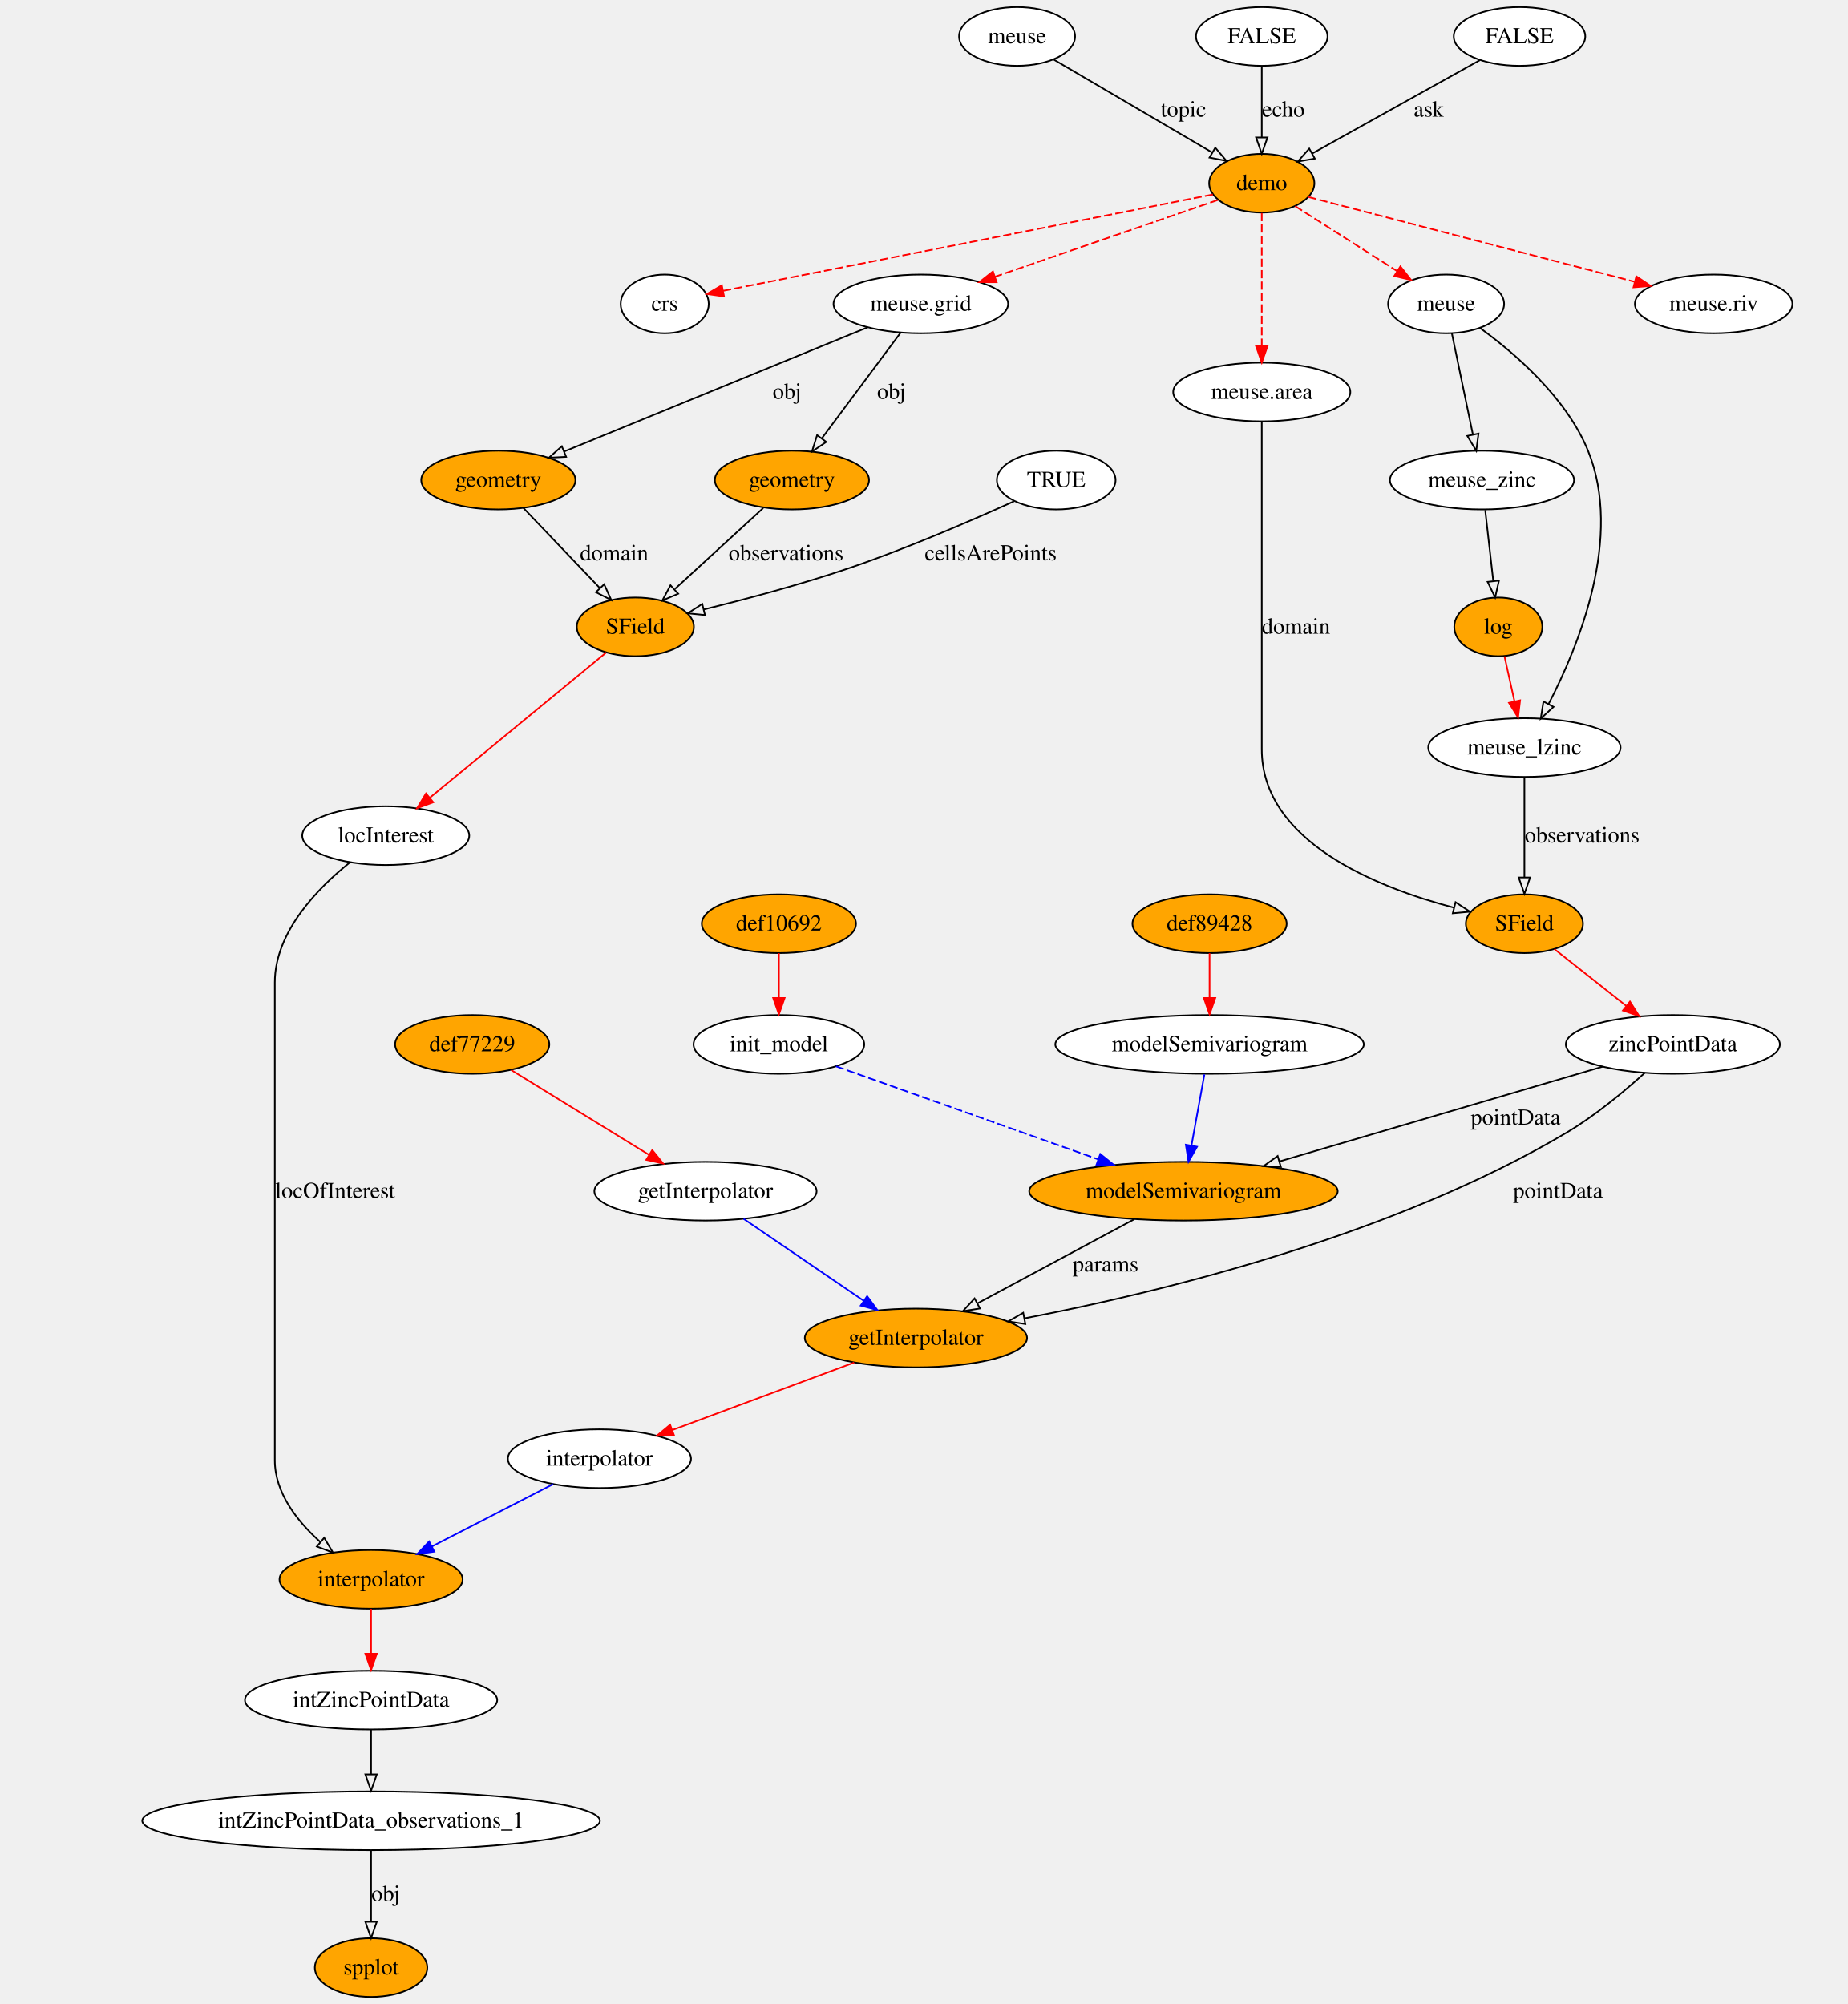
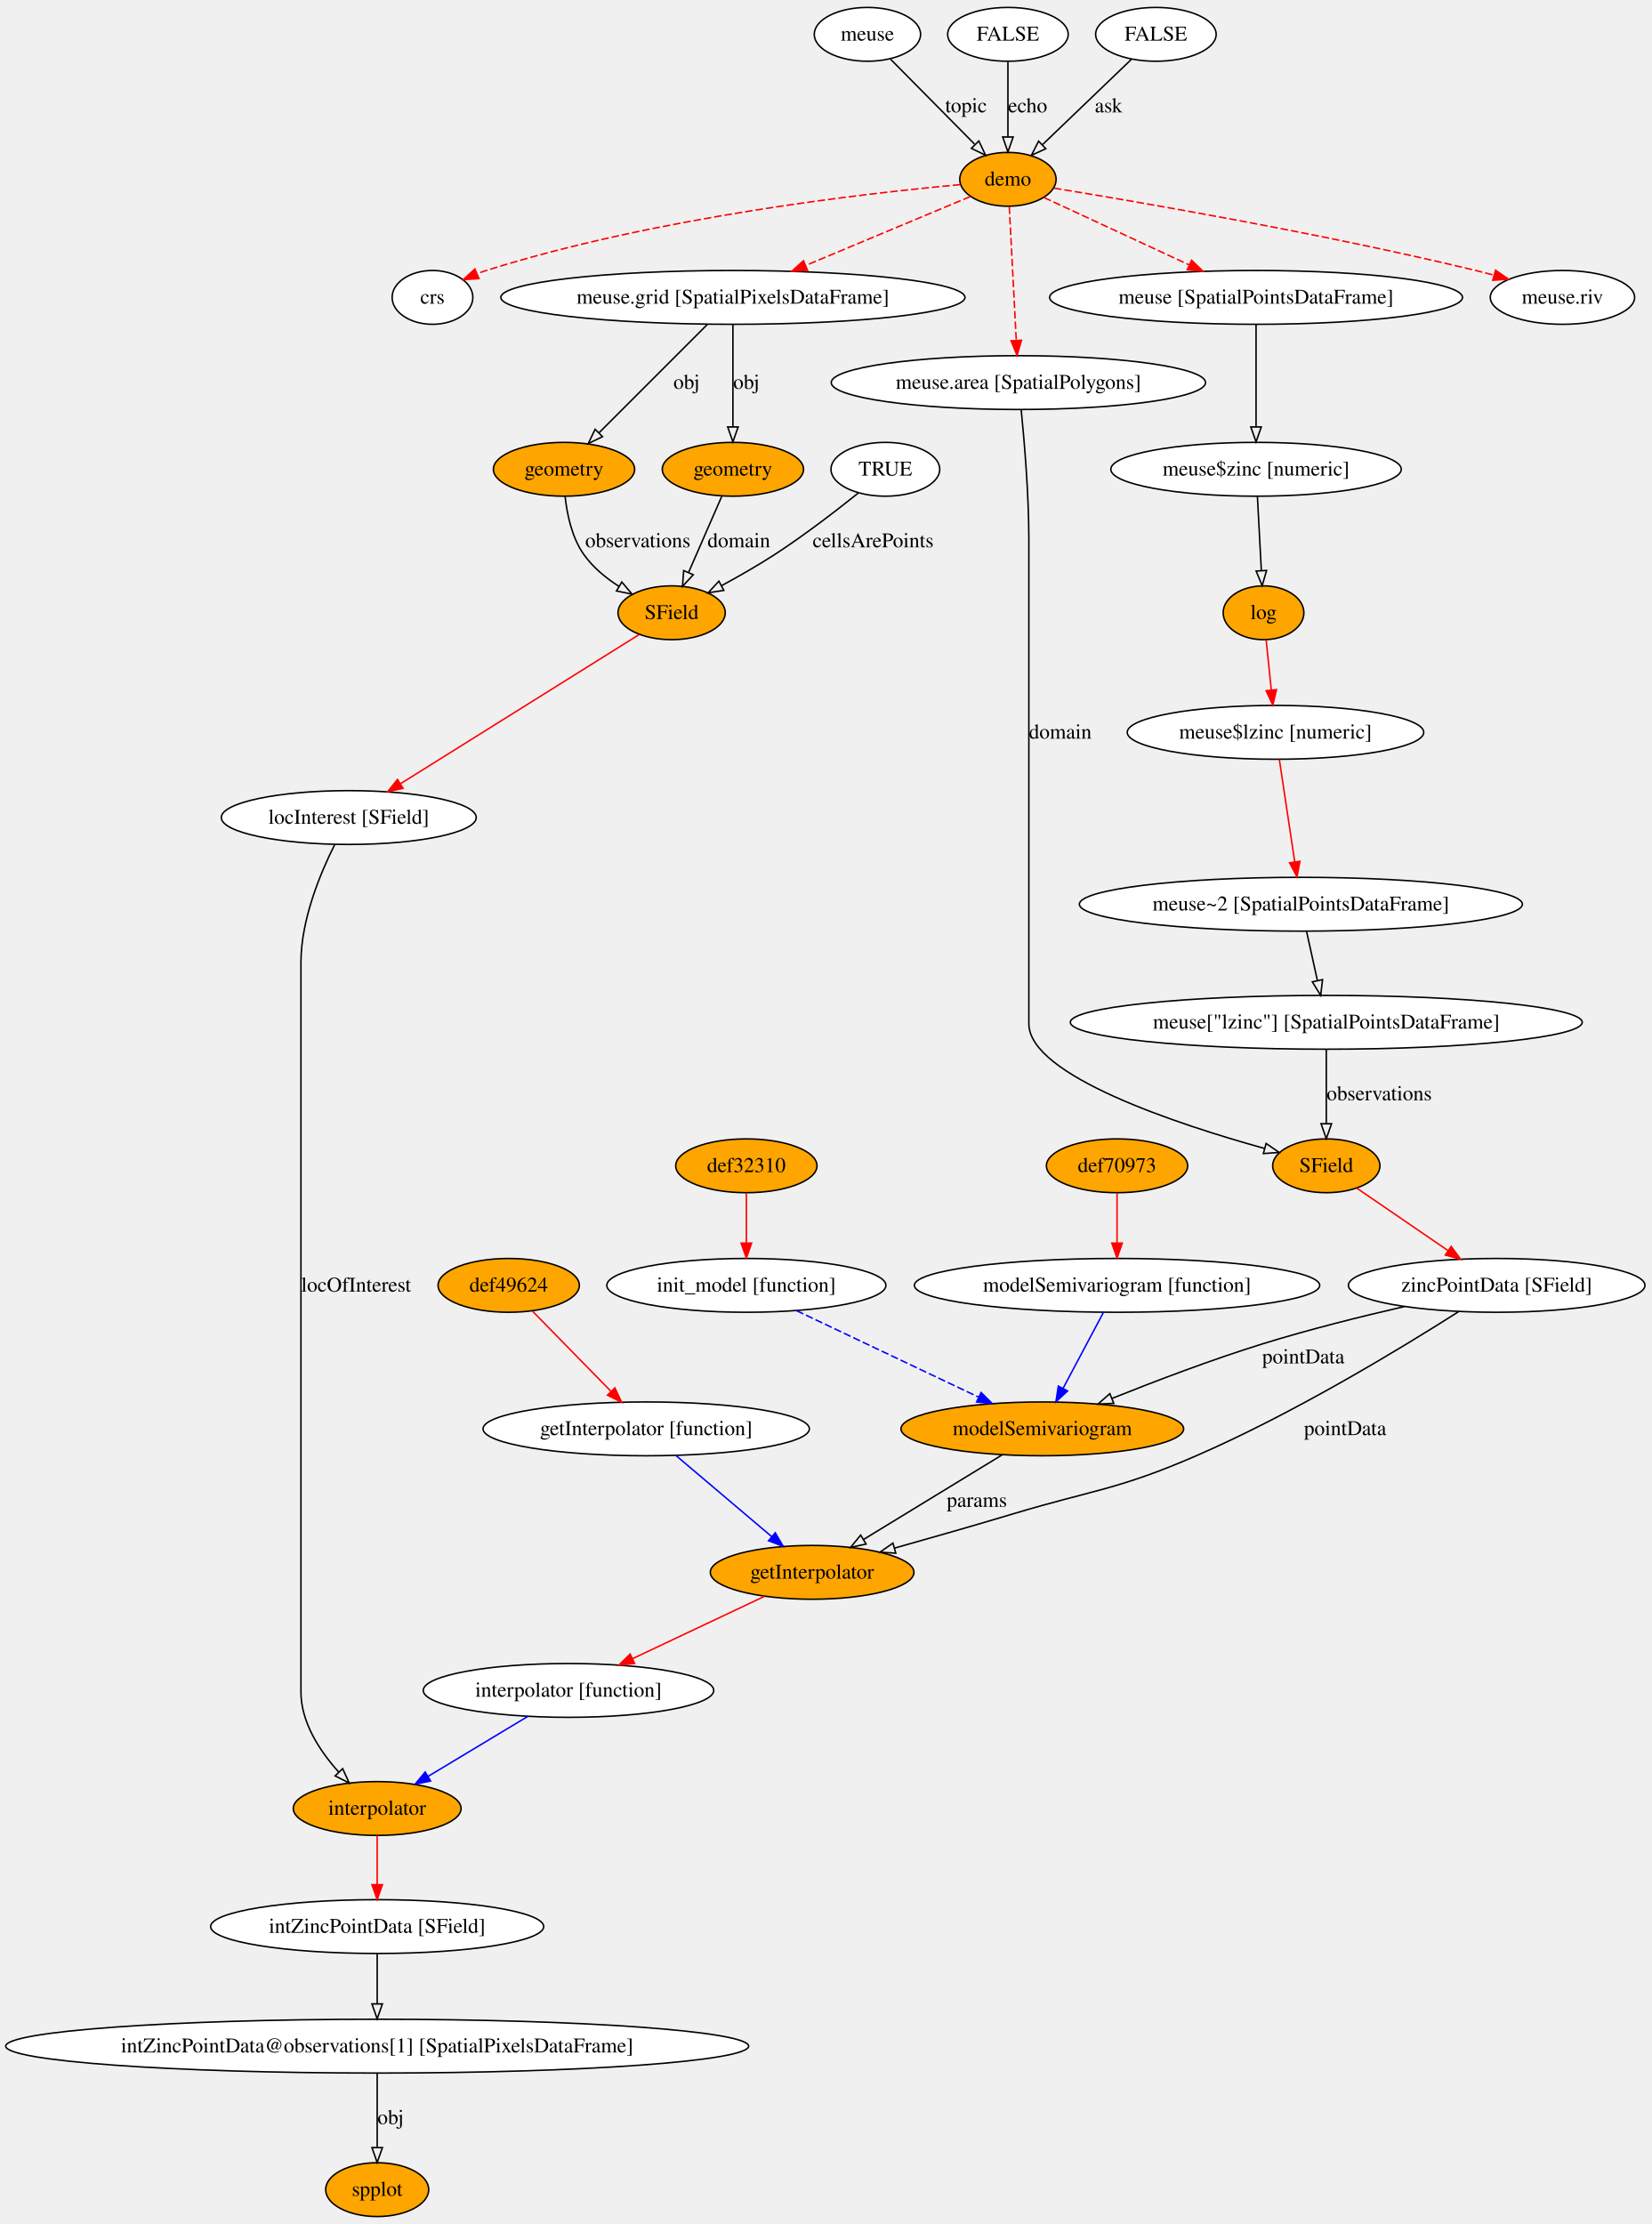
- <svg xmlns="http://www.w3.org/2000/svg" width="366pt" height="397pt" viewBox="0.00 0.00 366.00 396.78">
-   <g id="graph1" class="graph" transform="scale(0.323112 0.323112) rotate(0) translate(4 1224)">
+ <svg xmlns="http://www.w3.org/2000/svg" width="294pt" height="396pt" viewBox="0.00 0.00 294.00 396.25">
+   <g id="graph1" class="graph" transform="scale(0.266304 0.266304) rotate(0) translate(4 1483.97)">
    <g id="node1" class="node">
-       <ellipse fill="white" stroke="black" cx="473.471" cy="-584" rx="52.327" ry="18" />
-       <text text-anchor="middle" x="473.471" y="-579.8" font-family="Times,serif" font-size="14.00">init_model</text>
+       <ellipse fill="white" stroke="black" cx="495" cy="-624" rx="93.366" ry="18" />
+       <text text-anchor="middle" x="495" y="-619.8" font-family="Times,serif" font-size="14.00">init_model [function]</text>
+     </g>
+     <g id="node25" class="node">
+       <ellipse fill="orange" stroke="black" cx="693" cy="-528" rx="94.566" ry="18" />
+       <text text-anchor="middle" x="693" y="-523.8" font-family="Times,serif" font-size="14.00">modelSemivariogram</text>
+     </g>
+     <g id="edge1" class="edge">
+       <path fill="none" stroke="blue" stroke-dasharray="5,2" d="M528.588,-607.054C562.112,-591.139 613.75,-566.624 650.195,-549.321" />
+       <polygon fill="blue" stroke="blue" points="652.046,-552.317 659.578,-544.867 649.043,-545.994 652.046,-552.317" />
+     </g>
+     <g id="node2" class="node">
+       <ellipse fill="orange" stroke="black" cx="495" cy="-704" rx="47.263" ry="18" />
+       <text text-anchor="middle" x="495" y="-699.8" font-family="Times,serif" font-size="14.00">def32310</text>
+     </g>
+     <g id="edge2" class="edge">
+       <path fill="none" stroke="red" d="M495,-685.689C495,-675.894 495,-663.422 495,-652.335" />
+       <polygon fill="red" stroke="red" points="498.5,-652.262 495,-642.262 491.5,-652.262 498.5,-652.262" />
+     </g>
+     <g id="node3" class="node">
+       <ellipse fill="white" stroke="black" cx="743" cy="-624" rx="135.606" ry="18" />
+       <text text-anchor="middle" x="743" y="-619.8" font-family="Times,serif" font-size="14.00">modelSemivariogram [function]</text>
+     </g>
+     <g id="edge3" class="edge">
+       <path fill="none" stroke="blue" d="M733.829,-605.759C726.288,-591.581 715.482,-571.265 706.881,-555.095" />
+       <polygon fill="blue" stroke="blue" points="709.899,-553.317 702.113,-546.132 703.719,-556.604 709.899,-553.317" />
+     </g>
+     <g id="node4" class="node">
+       <ellipse fill="orange" stroke="black" cx="743" cy="-704" rx="47.263" ry="18" />
+       <text text-anchor="middle" x="743" y="-699.8" font-family="Times,serif" font-size="14.00">def70973</text>
+     </g>
+     <g id="edge4" class="edge">
+       <path fill="none" stroke="red" d="M743,-685.689C743,-675.894 743,-663.422 743,-652.335" />
+       <polygon fill="red" stroke="red" points="746.5,-652.262 743,-642.262 739.5,-652.262 746.5,-652.262" />
+     </g>
+     <g id="node5" class="node">
+       <ellipse fill="white" stroke="black" cx="428" cy="-528" rx="109.167" ry="18" />
+       <text text-anchor="middle" x="428" y="-523.8" font-family="Times,serif" font-size="14.00">getInterpolator [function]</text>
+     </g>
+     <g id="node24" class="node">
+       <ellipse fill="orange" stroke="black" cx="539" cy="-432" rx="68.127" ry="18" />
+       <text text-anchor="middle" x="539" y="-427.8" font-family="Times,serif" font-size="14.00">getInterpolator</text>
+     </g>
+     <g id="edge5" class="edge">
+       <path fill="none" stroke="blue" d="M447.845,-510.195C465.712,-495.064 492.129,-472.693 511.931,-455.924" />
+       <polygon fill="blue" stroke="blue" points="514.33,-458.479 519.699,-449.345 509.806,-453.137 514.33,-458.479" />
+     </g>
+     <g id="node6" class="node">
+       <ellipse fill="orange" stroke="black" cx="336" cy="-624" rx="47.263" ry="18" />
+       <text text-anchor="middle" x="336" y="-619.8" font-family="Times,serif" font-size="14.00">def49624</text>
+     </g>
+     <g id="edge6" class="edge">
+       <path fill="none" stroke="red" d="M352.025,-606.626C366.49,-591.847 387.959,-569.912 404.388,-553.125" />
+       <polygon fill="red" stroke="red" points="407.046,-555.414 411.539,-545.819 402.043,-550.517 407.046,-555.414" />
+     </g>
+     <g id="node7" class="node">
+       <ellipse fill="orange" stroke="black" cx="670" cy="-1364" rx="32.239" ry="18" />
+       <text text-anchor="middle" x="670" y="-1359.8" font-family="Times,serif" font-size="14.00">demo</text>
+     </g>
+     <g id="node11" class="node">
+       <ellipse fill="white" stroke="black" cx="285" cy="-1285" rx="27" ry="18" />
+       <text text-anchor="middle" x="285" y="-1280.8" font-family="Times,serif" font-size="14.00">crs</text>
+     </g>
+     <g id="edge7" class="edge">
+       <path fill="none" stroke="red" stroke-dasharray="5,2" d="M638.037,-1360.42C575.785,-1354.76 434.446,-1338.8 321,-1303 319.072,-1302.39 317.115,-1301.7 315.16,-1300.95" />
+       <polygon fill="red" stroke="red" points="316.126,-1297.56 305.554,-1296.87 313.39,-1304 316.126,-1297.56" />
+     </g>
+     <g id="node12" class="node">
+       <ellipse fill="white" stroke="black" cx="836" cy="-1285" rx="138.125" ry="18" />
+       <text text-anchor="middle" x="836" y="-1280.8" font-family="Times,serif" font-size="14.00">meuse [SpatialPointsDataFrame]</text>
+     </g>
+     <g id="edge8" class="edge">
+       <path fill="none" stroke="red" stroke-dasharray="5,2" d="M694.138,-1351.8C719.482,-1340.05 759.911,-1321.29 791.137,-1306.81" />
+       <polygon fill="red" stroke="red" points="792.907,-1309.85 800.506,-1302.46 789.961,-1303.5 792.907,-1309.85" />
+     </g>
+     <g id="node13" class="node">
+       <ellipse fill="white" stroke="black" cx="677" cy="-1228" rx="125.216" ry="18" />
+       <text text-anchor="middle" x="677" y="-1223.8" font-family="Times,serif" font-size="14.00">meuse.area [SpatialPolygons]</text>
+     </g>
+     <g id="edge9" class="edge">
+       <path fill="none" stroke="red" stroke-dasharray="5,2" d="M670.901,-1345.76C672.082,-1323.14 674.168,-1283.2 675.568,-1256.42" />
+       <polygon fill="red" stroke="red" points="679.076,-1256.35 676.103,-1246.18 672.086,-1255.98 679.076,-1256.35" />
+     </g>
+     <g id="node14" class="node">
+       <ellipse fill="white" stroke="black" cx="486" cy="-1285" rx="155.267" ry="18" />
+       <text text-anchor="middle" x="486" y="-1280.8" font-family="Times,serif" font-size="14.00">meuse.grid [SpatialPixelsDataFrame]</text>
+     </g>
+     <g id="edge10" class="edge">
+       <path fill="none" stroke="red" stroke-dasharray="5,2" d="M644.801,-1352.45C616.642,-1340.67 570.368,-1321.31 535.016,-1306.51" />
+       <polygon fill="red" stroke="red" points="535.935,-1303.1 525.359,-1302.47 533.233,-1309.56 535.935,-1303.1" />
+     </g>
+     <g id="node15" class="node">
+       <ellipse fill="white" stroke="black" cx="1041" cy="-1285" rx="48.273" ry="18" />
+       <text text-anchor="middle" x="1041" y="-1280.8" font-family="Times,serif" font-size="14.00">meuse.riv</text>
+     </g>
+     <g id="edge11" class="edge">
+       <path fill="none" stroke="red" stroke-dasharray="5,2" d="M700.865,-1358.09C757.252,-1348.9 880.55,-1327.77 983,-1303 986.904,-1302.06 990.938,-1301.01 994.975,-1299.92" />
+       <polygon fill="red" stroke="red" points="996.25,-1303.2 1004.94,-1297.15 994.372,-1296.46 996.25,-1303.2" />
+     </g>
+     <g id="node8" class="node">
+       <ellipse fill="white" stroke="black" cx="576" cy="-1461" rx="35.558" ry="18" />
+       <text text-anchor="middle" x="576" y="-1456.8" font-family="Times,serif" font-size="14.00">meuse</text>
+     </g>
+     <g id="edge12" class="edge">
+       <path fill="none" stroke="black" d="M591.522,-1444.31C606.807,-1428.87 630.311,-1405.11 647.614,-1387.62" />
+       <polygon fill="none" stroke="black" points="650.531,-1389.65 655.076,-1380.08 645.555,-1384.73 650.531,-1389.65" />
+       <text text-anchor="middle" x="641.998" y="-1408.8" font-family="Times,serif" font-size="14.00">topic</text>
+     </g>
+     <g id="node9" class="node">
+       <ellipse fill="white" stroke="black" cx="670" cy="-1461" rx="40.315" ry="18" />
+       <text text-anchor="middle" x="670" y="-1456.8" font-family="Times,serif" font-size="14.00">FALSE</text>
+     </g>
+     <g id="edge13" class="edge">
+       <path fill="none" stroke="black" d="M670,-1442.58C670,-1428.65 670,-1408.86 670,-1392.76" />
+       <polygon fill="none" stroke="black" points="673.5,-1392.31 670,-1382.31 666.5,-1392.31 673.5,-1392.31" />
+       <text text-anchor="middle" x="683.215" y="-1408.8" font-family="Times,serif" font-size="14.00">echo</text>
+     </g>
+     <g id="node10" class="node">
+       <ellipse fill="white" stroke="black" cx="769" cy="-1461" rx="40.315" ry="18" />
+       <text text-anchor="middle" x="769" y="-1456.8" font-family="Times,serif" font-size="14.00">FALSE</text>
+     </g>
+     <g id="edge14" class="edge">
+       <path fill="none" stroke="black" d="M752.652,-1444.31C736.41,-1428.73 711.354,-1404.68 693.086,-1387.15" />
+       <polygon fill="none" stroke="black" points="695.356,-1384.48 685.718,-1380.08 690.51,-1389.53 695.356,-1384.48" />
+       <text text-anchor="middle" x="737.33" y="-1408.8" font-family="Times,serif" font-size="14.00">ask</text>
+     </g>
+     <g id="node19" class="node">
+       <ellipse fill="white" stroke="black" cx="836" cy="-1170" rx="97.157" ry="18" />
+       <text text-anchor="middle" x="836" y="-1165.8" font-family="Times,serif" font-size="14.00">meuse$zinc [numeric]</text>
+     </g>
+     <g id="edge15" class="edge">
+       <path fill="none" stroke="black" d="M836,-1266.84C836,-1248.67 836,-1219.72 836,-1198.39" />
+       <polygon fill="none" stroke="black" points="839.5,-1198.32 836,-1188.32 832.5,-1198.32 839.5,-1198.32" />
+     </g>
+     <g id="node21" class="node">
+       <ellipse fill="orange" stroke="black" cx="883" cy="-704" rx="35.886" ry="18" />
+       <text text-anchor="middle" x="883" y="-699.8" font-family="Times,serif" font-size="14.00">SField</text>
+     </g>
+     <g id="edge16" class="edge">
+       <path fill="none" stroke="black" d="M678.876,-1209.73C680.949,-1189.11 684,-1153.58 684,-1123 684,-1123 684,-1123 684,-799 684,-764.416 783.509,-731.739 841.793,-715.566" />
+       <polygon fill="none" stroke="black" points="842.741,-718.935 851.468,-712.927 840.899,-712.182 842.741,-718.935" />
+       <text text-anchor="middle" x="704.998" y="-989.8" font-family="Times,serif" font-size="14.00">domain</text>
+     </g>
+     <g id="node28" class="node">
+       <ellipse fill="orange" stroke="black" cx="373" cy="-1170" rx="47.259" ry="18" />
+       <text text-anchor="middle" x="373" y="-1165.8" font-family="Times,serif" font-size="14.00">geometry</text>
+     </g>
+     <g id="edge17" class="edge">
+       <path fill="none" stroke="black" d="M468.838,-1266.84C449.507,-1247.51 417.982,-1215.98 396.403,-1194.4" />
+       <polygon fill="none" stroke="black" points="398.768,-1191.82 389.222,-1187.22 393.818,-1196.77 398.768,-1191.82" />
+       <text text-anchor="middle" x="454.945" y="-1223.8" font-family="Times,serif" font-size="14.00">obj</text>
+     </g>
+     <g id="node29" class="node">
+       <ellipse fill="orange" stroke="black" cx="486" cy="-1170" rx="47.259" ry="18" />
+       <text text-anchor="middle" x="486" y="-1165.8" font-family="Times,serif" font-size="14.00">geometry</text>
+     </g>
+     <g id="edge18" class="edge">
+       <path fill="none" stroke="black" d="M486,-1266.84C486,-1248.67 486,-1219.72 486,-1198.39" />
+       <polygon fill="none" stroke="black" points="489.5,-1198.32 486,-1188.32 482.5,-1198.32 489.5,-1198.32" />
+       <text text-anchor="middle" x="494.945" y="-1223.8" font-family="Times,serif" font-size="14.00">obj</text>
+     </g>
+     <g id="node16" class="node">
+       <ellipse fill="white" stroke="black" cx="866" cy="-879" rx="148.203" ry="18" />
+       <text text-anchor="middle" x="866" y="-874.8" font-family="Times,serif" font-size="14.00">meuse~2 [SpatialPointsDataFrame]</text>
+     </g>
+     <g id="node22" class="node">
+       <ellipse fill="white" stroke="black" cx="883" cy="-800" rx="171.24" ry="18" />
+       <text text-anchor="middle" x="883" y="-795.8" font-family="Times,serif" font-size="14.00">meuse["lzinc"] [SpatialPointsDataFrame]</text>
+     </g>
+     <g id="edge19" class="edge">
+       <path fill="none" stroke="black" d="M869.773,-860.911C871.908,-851.241 874.626,-838.929 877.042,-827.985" />
+       <polygon fill="none" stroke="black" points="880.499,-828.56 879.238,-818.041 873.664,-827.051 880.499,-828.56" />
+     </g>
+     <g id="node17" class="node">
+       <ellipse fill="white" stroke="black" cx="849" cy="-994" rx="99.184" ry="18" />
+       <text text-anchor="middle" x="849" y="-989.8" font-family="Times,serif" font-size="14.00">meuse$lzinc [numeric]</text>
+     </g>
+     <g id="edge20" class="edge">
+       <path fill="none" stroke="red" d="M851.582,-975.838C854.315,-957.669 858.67,-928.725 861.879,-907.394" />
+       <polygon fill="red" stroke="red" points="865.367,-907.733 863.394,-897.324 858.445,-906.692 865.367,-907.733" />
+     </g>
+     <g id="node18" class="node">
+       <ellipse fill="orange" stroke="black" cx="841" cy="-1074" rx="27" ry="18" />
+       <text text-anchor="middle" x="841" y="-1069.8" font-family="Times,serif" font-size="14.00">log</text>
+     </g>
+     <g id="edge21" class="edge">
+       <path fill="none" stroke="red" d="M842.775,-1055.69C843.78,-1045.89 845.059,-1033.42 846.196,-1022.33" />
+       <polygon fill="red" stroke="red" points="849.691,-1022.57 847.23,-1012.26 842.727,-1021.85 849.691,-1022.57" />
+     </g>
+     <g id="edge22" class="edge">
+       <path fill="none" stroke="black" d="M836.917,-1151.76C837.65,-1137.98 838.692,-1118.4 839.539,-1102.47" />
+       <polygon fill="none" stroke="black" points="843.053,-1102.3 840.089,-1092.13 836.062,-1101.93 843.053,-1102.3" />
+     </g>
+     <g id="node20" class="node">
+       <ellipse fill="white" stroke="black" cx="997" cy="-624" rx="99.21" ry="18" />
+       <text text-anchor="middle" x="997" y="-619.8" font-family="Times,serif" font-size="14.00">zincPointData [SField]</text>
+     </g>
+     <g id="edge24" class="edge">
+       <path fill="none" stroke="black" d="M971.538,-606.425C934.214,-582.659 861.914,-538.617 796,-510 743.395,-487.161 727.926,-487.492 673,-471 647.149,-463.238 618.366,-455.021 594.122,-448.22" />
+       <polygon fill="none" stroke="black" points="594.953,-444.818 584.379,-445.495 593.067,-451.56 594.953,-444.818" />
+       <text text-anchor="middle" x="895.604" y="-523.8" font-family="Times,serif" font-size="14.00">pointData</text>
+     </g>
+     <g id="edge23" class="edge">
+       <path fill="none" stroke="black" d="M935.317,-609.846C906.389,-603.206 871.585,-594.539 840.792,-585 806.413,-574.35 768.463,-559.911 739.627,-548.363" />
+       <polygon fill="none" stroke="black" points="740.799,-545.061 730.216,-544.567 738.181,-551.553 740.799,-545.061" />
+       <text text-anchor="middle" x="867.604" y="-571.8" font-family="Times,serif" font-size="14.00">pointData</text>
+     </g>
+     <g id="edge25" class="edge">
+       <path fill="none" stroke="red" d="M903.381,-689.055C920.341,-677.451 944.801,-660.715 964.466,-647.26" />
+       <polygon fill="red" stroke="red" points="966.564,-650.065 972.841,-641.53 962.611,-644.288 966.564,-650.065" />
+     </g>
+     <g id="edge26" class="edge">
+       <path fill="none" stroke="black" d="M883,-781.759C883,-767.978 883,-748.4 883,-732.465" />
+       <polygon fill="none" stroke="black" points="886.5,-732.132 883,-722.132 879.5,-732.132 886.5,-732.132" />
+       <text text-anchor="middle" x="918.38" y="-747.8" font-family="Times,serif" font-size="14.00">observations</text>
    </g>
    <g id="node23" class="node">
-       <ellipse fill="orange" stroke="black" cx="721.471" cy="-494" rx="94.566" ry="18" />
-       <text text-anchor="middle" x="721.471" y="-489.8" font-family="Times,serif" font-size="14.00">modelSemivariogram</text>
-     </g>
-     <g id="edge1" class="edge">
-       <path fill="none" stroke="blue" stroke-dasharray="5,2" d="M508.477,-570.578C550.323,-555.73 620.747,-530.741 669.083,-513.589" />
-       <polygon fill="blue" stroke="blue" points="670.489,-516.804 678.742,-510.162 668.148,-510.207 670.489,-516.804" />
-     </g>
-     <g id="node2" class="node">
-       <ellipse fill="orange" stroke="black" cx="473.471" cy="-658" rx="47.263" ry="18" />
-       <text text-anchor="middle" x="473.471" y="-653.8" font-family="Times,serif" font-size="14.00">def10692</text>
-     </g>
-     <g id="edge2" class="edge">
-       <path fill="none" stroke="red" d="M473.471,-639.937C473.471,-631.807 473.471,-621.876 473.471,-612.705" />
-       <polygon fill="red" stroke="red" points="476.971,-612.441 473.471,-602.441 469.971,-612.441 476.971,-612.441" />
-     </g>
-     <g id="node3" class="node">
-       <ellipse fill="white" stroke="black" cx="737.471" cy="-584" rx="94.566" ry="18" />
-       <text text-anchor="middle" x="737.471" y="-579.8" font-family="Times,serif" font-size="14.00">modelSemivariogram</text>
-     </g>
-     <g id="edge3" class="edge">
-       <path fill="none" stroke="blue" d="M734.31,-565.614C732.06,-553.24 728.993,-536.369 726.42,-522.22" />
-       <polygon fill="blue" stroke="blue" points="729.804,-521.263 724.571,-512.05 722.917,-522.515 729.804,-521.263" />
-     </g>
-     <g id="node4" class="node">
-       <ellipse fill="orange" stroke="black" cx="737.471" cy="-658" rx="47.263" ry="18" />
-       <text text-anchor="middle" x="737.471" y="-653.8" font-family="Times,serif" font-size="14.00">def89428</text>
-     </g>
-     <g id="edge4" class="edge">
-       <path fill="none" stroke="red" d="M737.471,-639.937C737.471,-631.807 737.471,-621.876 737.471,-612.705" />
-       <polygon fill="red" stroke="red" points="740.971,-612.441 737.471,-602.441 733.971,-612.441 740.971,-612.441" />
-     </g>
-     <g id="node5" class="node">
-       <ellipse fill="white" stroke="black" cx="428.471" cy="-494" rx="68.127" ry="18" />
-       <text text-anchor="middle" x="428.471" y="-489.8" font-family="Times,serif" font-size="14.00">getInterpolator</text>
-     </g>
-     <g id="node22" class="node">
-       <ellipse fill="orange" stroke="black" cx="557.471" cy="-404" rx="68.127" ry="18" />
-       <text text-anchor="middle" x="557.471" y="-399.8" font-family="Times,serif" font-size="14.00">getInterpolator</text>
-     </g>
-     <g id="edge5" class="edge">
-       <path fill="none" stroke="blue" d="M451.832,-477.064C472.434,-463.01 502.646,-442.4 525.489,-426.817" />
-       <polygon fill="blue" stroke="blue" points="527.56,-429.642 533.848,-421.115 523.615,-423.859 527.56,-429.642" />
-     </g>
-     <g id="node6" class="node">
-       <ellipse fill="orange" stroke="black" cx="285.471" cy="-584" rx="47.263" ry="18" />
-       <text text-anchor="middle" x="285.471" y="-579.8" font-family="Times,serif" font-size="14.00">def77229</text>
-     </g>
-     <g id="edge6" class="edge">
-       <path fill="none" stroke="red" d="M309.406,-568.271C332.45,-554.09 367.558,-532.485 393.687,-516.406" />
-       <polygon fill="red" stroke="red" points="395.838,-519.191 402.52,-510.97 392.17,-513.23 395.838,-519.191" />
-     </g>
-     <g id="node7" class="node">
-       <ellipse fill="orange" stroke="black" cx="769.471" cy="-1112" rx="32.239" ry="18" />
-       <text text-anchor="middle" x="769.471" y="-1107.8" font-family="Times,serif" font-size="14.00">demo</text>
-     </g>
-     <g id="node11" class="node">
-       <ellipse fill="white" stroke="black" cx="403.471" cy="-1038" rx="27" ry="18" />
-       <text text-anchor="middle" x="403.471" y="-1033.8" font-family="Times,serif" font-size="14.00">crs</text>
-     </g>
-     <g id="edge7" class="edge">
-       <path fill="none" stroke="red" stroke-dasharray="5,2" d="M739.52,-1105.11C672.641,-1091.95 511.382,-1060.23 439.315,-1046.05" />
-       <polygon fill="red" stroke="red" points="439.839,-1042.59 429.351,-1044.09 438.487,-1049.46 439.839,-1042.59" />
-     </g>
-     <g id="node12" class="node">
-       <ellipse fill="white" stroke="black" cx="882.471" cy="-1038" rx="35.558" ry="18" />
-       <text text-anchor="middle" x="882.471" y="-1033.8" font-family="Times,serif" font-size="14.00">meuse</text>
-     </g>
-     <g id="edge8" class="edge">
-       <path fill="none" stroke="red" stroke-dasharray="5,2" d="M789.935,-1097.96C807.363,-1086.86 832.643,-1070.75 852.378,-1058.17" />
-       <polygon fill="red" stroke="red" points="854.454,-1061 861.007,-1052.68 850.693,-1055.1 854.454,-1061" />
-     </g>
-     <g id="node13" class="node">
-       <ellipse fill="white" stroke="black" cx="769.471" cy="-984" rx="54.293" ry="18" />
-       <text text-anchor="middle" x="769.471" y="-979.8" font-family="Times,serif" font-size="14.00">meuse.area</text>
-     </g>
-     <g id="edge9" class="edge">
-       <path fill="none" stroke="red" stroke-dasharray="5,2" d="M769.471,-1093.74C769.471,-1072.73 769.471,-1036.97 769.471,-1012.23" />
-       <polygon fill="red" stroke="red" points="772.971,-1012.05 769.471,-1002.05 765.971,-1012.05 772.971,-1012.05" />
-     </g>
-     <g id="node14" class="node">
-       <ellipse fill="white" stroke="black" cx="560.471" cy="-1038" rx="53.513" ry="18" />
-       <text text-anchor="middle" x="560.471" y="-1033.8" font-family="Times,serif" font-size="14.00">meuse.grid</text>
-     </g>
-     <g id="edge10" class="edge">
-       <path fill="none" stroke="red" stroke-dasharray="5,2" d="M742.576,-1101.73C708.077,-1089.85 647.728,-1069.06 606.011,-1054.69" />
-       <polygon fill="red" stroke="red" points="606.955,-1051.31 596.36,-1051.36 604.675,-1057.93 606.955,-1051.31" />
-     </g>
-     <g id="node15" class="node">
-       <ellipse fill="white" stroke="black" cx="1046.47" cy="-1038" rx="48.273" ry="18" />
-       <text text-anchor="middle" x="1046.47" y="-1033.8" font-family="Times,serif" font-size="14.00">meuse.riv</text>
-     </g>
-     <g id="edge11" class="edge">
-       <path fill="none" stroke="red" stroke-dasharray="5,2" d="M798.072,-1103.57C845.276,-1091.3 940.016,-1066.67 997.881,-1051.63" />
-       <polygon fill="red" stroke="red" points="999.089,-1054.93 1007.89,-1049.03 997.328,-1048.16 999.089,-1054.93" />
-     </g>
-     <g id="node8" class="node">
-       <ellipse fill="white" stroke="black" cx="619.471" cy="-1202" rx="35.558" ry="18" />
-       <text text-anchor="middle" x="619.471" y="-1197.8" font-family="Times,serif" font-size="14.00">meuse</text>
-     </g>
-     <g id="edge12" class="edge">
-       <path fill="none" stroke="black" d="M641.928,-1187.83C667.739,-1172.68 710.236,-1147.75 739.014,-1130.87" />
-       <polygon fill="none" stroke="black" points="740.982,-1133.77 747.836,-1125.69 737.44,-1127.73 740.982,-1133.77" />
-       <text text-anchor="middle" x="721.469" y="-1152.8" font-family="Times,serif" font-size="14.00">topic</text>
-     </g>
-     <g id="node9" class="node">
-       <ellipse fill="white" stroke="black" cx="769.471" cy="-1202" rx="40.315" ry="18" />
-       <text text-anchor="middle" x="769.471" y="-1197.8" font-family="Times,serif" font-size="14.00">FALSE</text>
-     </g>
-     <g id="edge13" class="edge">
-       <path fill="none" stroke="black" d="M769.471,-1183.61C769.471,-1171.24 769.471,-1154.37 769.471,-1140.22" />
-       <polygon fill="none" stroke="black" points="772.971,-1140.05 769.471,-1130.05 765.971,-1140.05 772.971,-1140.05" />
-       <text text-anchor="middle" x="782.686" y="-1152.8" font-family="Times,serif" font-size="14.00">echo</text>
-     </g>
-     <g id="node10" class="node">
-       <ellipse fill="white" stroke="black" cx="927.471" cy="-1202" rx="40.315" ry="18" />
-       <text text-anchor="middle" x="927.471" y="-1197.8" font-family="Times,serif" font-size="14.00">FALSE</text>
-     </g>
-     <g id="edge14" class="edge">
-       <path fill="none" stroke="black" d="M903.13,-1187.44C875.516,-1172.06 830.427,-1146.95 800.358,-1130.2" />
-       <polygon fill="none" stroke="black" points="801.984,-1127.1 791.544,-1125.29 798.578,-1133.22 801.984,-1127.1" />
-       <text text-anchor="middle" x="871.801" y="-1152.8" font-family="Times,serif" font-size="14.00">ask</text>
-     </g>
-     <g id="node16" class="node">
-       <ellipse fill="white" stroke="black" cx="930.471" cy="-766" rx="58.957" ry="18" />
-       <text text-anchor="middle" x="930.471" y="-761.8" font-family="Times,serif" font-size="14.00">meuse_lzinc</text>
-     </g>
-     <g id="edge15" class="edge">
-       <path fill="none" stroke="black" d="M903.311,-1023.21C924.542,-1007.78 956.178,-980.615 969.471,-948 991.021,-895.125 963.89,-828.486 945.258,-792.638" />
-       <polygon fill="none" stroke="black" points="948.324,-790.95 940.508,-783.798 942.158,-794.263 948.324,-790.95" />
-     </g>
-     <g id="node18" class="node">
-       <ellipse fill="white" stroke="black" cx="904.471" cy="-930" rx="56.43" ry="18" />
-       <text text-anchor="middle" x="904.471" y="-925.8" font-family="Times,serif" font-size="14.00">meuse_zinc</text>
-     </g>
-     <g id="edge16" class="edge">
-       <path fill="none" stroke="black" d="M886.006,-1019.97C889.486,-1003.2 894.853,-977.341 898.906,-957.814" />
-       <polygon fill="none" stroke="black" points="902.34,-958.491 900.945,-947.988 895.486,-957.069 902.34,-958.491" />
-     </g>
-     <g id="node20" class="node">
-       <ellipse fill="orange" stroke="black" cx="930.471" cy="-658" rx="35.886" ry="18" />
-       <text text-anchor="middle" x="930.471" y="-653.8" font-family="Times,serif" font-size="14.00">SField</text>
-     </g>
-     <g id="edge17" class="edge">
-       <path fill="none" stroke="black" d="M769.471,-965.828C769.471,-946.441 769.471,-913.955 769.471,-886 769.471,-886 769.471,-886 769.471,-765 769.471,-708.45 839.62,-680.37 887.31,-667.815" />
-       <polygon fill="none" stroke="black" points="888.258,-671.185 897.112,-665.366 886.562,-664.394 888.258,-671.185" />
-       <text text-anchor="middle" x="790.469" y="-835.8" font-family="Times,serif" font-size="14.00">domain</text>
+       <ellipse fill="white" stroke="black" cx="376" cy="-353" rx="97.172" ry="18" />
+       <text text-anchor="middle" x="376" y="-348.8" font-family="Times,serif" font-size="14.00">interpolator [function]</text>
+     </g>
+     <g id="node32" class="node">
+       <ellipse fill="orange" stroke="black" cx="248" cy="-274" rx="56.132" ry="18" />
+       <text text-anchor="middle" x="248" y="-269.8" font-family="Times,serif" font-size="14.00">interpolator</text>
+     </g>
+     <g id="edge27" class="edge">
+       <path fill="none" stroke="blue" d="M348.854,-335.67C329.334,-323.927 302.875,-308.011 281.955,-295.426" />
+       <polygon fill="blue" stroke="blue" points="283.738,-292.414 273.365,-290.259 280.13,-298.413 283.738,-292.414" />
+     </g>
+     <g id="edge28" class="edge">
+       <path fill="none" stroke="red" d="M507.185,-415.971C481.964,-404.056 446.477,-387.293 418.77,-374.204" />
+       <polygon fill="red" stroke="red" points="420.236,-371.026 409.699,-369.919 417.246,-377.355 420.236,-371.026" />
+     </g>
+     <g id="edge29" class="edge">
+       <path fill="none" stroke="black" d="M666.175,-510.626C640.437,-494.916 601.45,-471.119 573.43,-454.016" />
+       <polygon fill="none" stroke="black" points="575.108,-450.94 564.749,-448.717 571.461,-456.914 575.108,-450.94" />
+       <text text-anchor="middle" x="649.212" y="-475.8" font-family="Times,serif" font-size="14.00">params</text>
    </g>
    <g id="node26" class="node">
-       <ellipse fill="orange" stroke="black" cx="481.471" cy="-930" rx="47.259" ry="18" />
-       <text text-anchor="middle" x="481.471" y="-925.8" font-family="Times,serif" font-size="14.00">geometry</text>
-     </g>
-     <g id="edge18" class="edge">
-       <path fill="none" stroke="black" d="M548.127,-1020.44C535.141,-1003.01 514.565,-975.404 499.707,-955.468" />
-       <polygon fill="none" stroke="black" points="502.51,-953.373 493.728,-947.446 496.898,-957.556 502.51,-953.373" />
-       <text text-anchor="middle" x="542.416" y="-979.8" font-family="Times,serif" font-size="14.00">obj</text>
+       <ellipse fill="white" stroke="black" cx="229" cy="-937" rx="85.28" ry="18" />
+       <text text-anchor="middle" x="229" y="-932.8" font-family="Times,serif" font-size="14.00">locInterest [SField]</text>
+     </g>
+     <g id="edge30" class="edge">
+       <path fill="none" stroke="black" d="M219.572,-918.879C210.133,-900.107 197,-868.812 197,-840 197,-840 197,-840 197,-352 197,-331.571 209.632,-312.405 222.323,-298.304" />
+       <polygon fill="none" stroke="black" points="224.913,-300.66 229.299,-291.015 219.856,-295.819 224.913,-300.66" />
+       <text text-anchor="middle" x="233.924" y="-619.8" font-family="Times,serif" font-size="14.00">locOfInterest</text>
    </g>
    <g id="node27" class="node">
-       <ellipse fill="orange" stroke="black" cx="301.471" cy="-930" rx="47.259" ry="18" />
-       <text text-anchor="middle" x="301.471" y="-925.8" font-family="Times,serif" font-size="14.00">geometry</text>
-     </g>
-     <g id="edge19" class="edge">
-       <path fill="none" stroke="black" d="M527.931,-1023.68C480.705,-1004.35 393.226,-968.552 341.916,-947.553" />
-       <polygon fill="none" stroke="black" points="343.047,-944.234 332.466,-943.685 340.396,-950.712 343.047,-944.234" />
-       <text text-anchor="middle" x="478.416" y="-979.8" font-family="Times,serif" font-size="14.00">obj</text>
-     </g>
-     <g id="edge20" class="edge">
-       <path fill="none" stroke="black" d="M930.471,-747.969C930.471,-731.378 930.471,-705.883 930.471,-686.431" />
-       <polygon fill="none" stroke="black" points="933.971,-686.341 930.471,-676.341 926.971,-686.341 933.971,-686.341" />
-       <text text-anchor="middle" x="965.851" y="-707.8" font-family="Times,serif" font-size="14.00">observations</text>
-     </g>
-     <g id="node17" class="node">
-       <ellipse fill="orange" stroke="black" cx="914.471" cy="-840" rx="27" ry="18" />
-       <text text-anchor="middle" x="914.471" y="-835.8" font-family="Times,serif" font-size="14.00">log</text>
-     </g>
-     <g id="edge21" class="edge">
-       <path fill="none" stroke="red" d="M918.263,-821.937C920.089,-813.719 922.324,-803.66 924.381,-794.406" />
-       <polygon fill="red" stroke="red" points="927.843,-794.962 926.595,-784.441 921.009,-793.443 927.843,-794.962" />
-     </g>
-     <g id="edge22" class="edge">
-       <path fill="none" stroke="black" d="M906.447,-911.614C907.853,-899.24 909.77,-882.369 911.378,-868.22" />
-       <polygon fill="none" stroke="black" points="914.882,-868.382 912.534,-858.05 907.927,-867.591 914.882,-868.382" />
-     </g>
-     <g id="node19" class="node">
-       <ellipse fill="white" stroke="black" cx="1021.47" cy="-584" rx="65.614" ry="18" />
-       <text text-anchor="middle" x="1021.47" y="-579.8" font-family="Times,serif" font-size="14.00">zincPointData</text>
-     </g>
-     <g id="edge24" class="edge">
-       <path fill="none" stroke="black" d="M1004.32,-566.63C991.792,-555.288 973.995,-540.414 956.471,-530 849.391,-466.367 706.596,-431.878 624.073,-416.053" />
-       <polygon fill="none" stroke="black" points="624.544,-412.58 614.069,-414.169 623.249,-419.459 624.544,-412.58" />
-       <text text-anchor="middle" x="951.075" y="-489.8" font-family="Times,serif" font-size="14.00">pointData</text>
-     </g>
-     <g id="edge23" class="edge">
-       <path fill="none" stroke="black" d="M978.488,-570.392C926.492,-555.139 838.696,-529.386 780.411,-512.289" />
-       <polygon fill="none" stroke="black" points="781.186,-508.869 770.605,-509.412 779.215,-515.586 781.186,-508.869" />
-       <text text-anchor="middle" x="925.075" y="-534.8" font-family="Times,serif" font-size="14.00">pointData</text>
-     </g>
-     <g id="edge25" class="edge">
-       <path fill="none" stroke="red" d="M948.886,-642.43C961.476,-632.468 978.416,-619.065 992.765,-607.713" />
-       <polygon fill="red" stroke="red" points="995.19,-610.257 1000.86,-601.307 990.847,-604.767 995.19,-610.257" />
-     </g>
-     <g id="node21" class="node">
-       <ellipse fill="white" stroke="black" cx="363.471" cy="-330" rx="56.132" ry="18" />
-       <text text-anchor="middle" x="363.471" y="-325.8" font-family="Times,serif" font-size="14.00">interpolator</text>
+       <ellipse fill="orange" stroke="black" cx="445" cy="-1074" rx="35.886" ry="18" />
+       <text text-anchor="middle" x="445" y="-1069.8" font-family="Times,serif" font-size="14.00">SField</text>
+     </g>
+     <g id="edge31" class="edge">
+       <path fill="none" stroke="red" d="M423.1,-1059.31C385.495,-1035.81 308.367,-987.605 263.484,-959.553" />
+       <polygon fill="red" stroke="red" points="265.294,-956.556 254.959,-954.224 261.584,-962.492 265.294,-956.556" />
+     </g>
+     <g id="edge32" class="edge">
+       <path fill="none" stroke="black" d="M373.725,-1151.97C374.973,-1140.1 378.176,-1124.43 386.24,-1113 392.281,-1104.44 400.921,-1097.33 409.723,-1091.67" />
+       <polygon fill="none" stroke="black" points="411.659,-1094.59 418.49,-1086.5 408.099,-1088.57 411.659,-1094.59" />
+       <text text-anchor="middle" x="422.38" y="-1117.8" font-family="Times,serif" font-size="14.00">observations</text>
+     </g>
+     <g id="edge33" class="edge">
+       <path fill="none" stroke="black" d="M478.67,-1152.19C472.49,-1138.03 463.54,-1117.51 456.421,-1101.19" />
+       <polygon fill="none" stroke="black" points="459.473,-1099.43 452.267,-1091.66 453.056,-1102.23 459.473,-1099.43" />
+       <text text-anchor="middle" x="489.998" y="-1117.8" font-family="Times,serif" font-size="14.00">domain</text>
    </g>
    <g id="node30" class="node">
-       <ellipse fill="orange" stroke="black" cx="223.471" cy="-256" rx="56.132" ry="18" />
-       <text text-anchor="middle" x="223.471" y="-251.8" font-family="Times,serif" font-size="14.00">interpolator</text>
-     </g>
-     <g id="edge26" class="edge">
-       <path fill="none" stroke="blue" d="M335.14,-314.43C313.697,-303.402 284.052,-288.156 260.695,-276.144" />
-       <polygon fill="blue" stroke="blue" points="262.254,-273.01 251.76,-271.549 259.052,-279.235 262.254,-273.01" />
-     </g>
-     <g id="edge27" class="edge">
-       <path fill="none" stroke="red" d="M519.605,-388.947C487.69,-377.102 441.964,-360.132 408.241,-347.615" />
-       <polygon fill="red" stroke="red" points="409.222,-344.247 398.629,-344.048 406.787,-350.809 409.222,-344.247" />
-     </g>
-     <g id="edge28" class="edge">
-       <path fill="none" stroke="black" d="M691.391,-476.859C664.356,-462.353 624.53,-440.983 595.336,-425.318" />
-       <polygon fill="none" stroke="black" points="596.727,-422.092 586.261,-420.448 593.417,-428.26 596.727,-422.092" />
-       <text text-anchor="middle" x="673.684" y="-444.8" font-family="Times,serif" font-size="14.00">params</text>
-     </g>
-     <g id="node24" class="node">
-       <ellipse fill="white" stroke="black" cx="232.471" cy="-712" rx="51.187" ry="18" />
-       <text text-anchor="middle" x="232.471" y="-707.8" font-family="Times,serif" font-size="14.00">locInterest</text>
-     </g>
-     <g id="edge29" class="edge">
-       <path fill="none" stroke="black" d="M210.581,-695.667C190.703,-679.762 164.471,-652.918 164.471,-622 164.471,-622 164.471,-622 164.471,-329 164.471,-309.092 178.133,-291.672 192.308,-278.954" />
-       <polygon fill="none" stroke="black" points="194.732,-281.49 200.153,-272.387 190.238,-276.123 194.732,-281.49" />
-       <text text-anchor="middle" x="201.395" y="-489.8" font-family="Times,serif" font-size="14.00">locOfInterest</text>
-     </g>
-     <g id="node25" class="node">
-       <ellipse fill="orange" stroke="black" cx="385.471" cy="-840" rx="35.886" ry="18" />
-       <text text-anchor="middle" x="385.471" y="-835.8" font-family="Times,serif" font-size="14.00">SField</text>
-     </g>
-     <g id="edge30" class="edge">
-       <path fill="none" stroke="red" d="M367.621,-824.3C340.992,-802.37 290.668,-760.927 259.509,-735.267" />
-       <polygon fill="red" stroke="red" points="261.59,-732.446 251.645,-728.791 257.14,-737.849 261.59,-732.446" />
-     </g>
-     <g id="edge31" class="edge">
-       <path fill="none" stroke="black" d="M463.863,-912.859C448.698,-898.958 426.658,-878.755 409.807,-863.308" />
-       <polygon fill="none" stroke="black" points="411.741,-860.333 402.005,-856.156 407.011,-865.493 411.741,-860.333" />
-       <text text-anchor="middle" x="477.851" y="-880.8" font-family="Times,serif" font-size="14.00">observations</text>
-     </g>
-     <g id="edge32" class="edge">
-       <path fill="none" stroke="black" d="M316.878,-912.859C329.946,-899.169 348.849,-879.366 363.503,-864.014" />
-       <polygon fill="none" stroke="black" points="366.352,-866.098 370.725,-856.448 361.289,-861.265 366.352,-866.098" />
-       <text text-anchor="middle" x="372.469" y="-880.8" font-family="Times,serif" font-size="14.00">domain</text>
-     </g>
-     <g id="node28" class="node">
-       <ellipse fill="white" stroke="black" cx="643.471" cy="-930" rx="36.371" ry="18" />
-       <text text-anchor="middle" x="643.471" y="-925.8" font-family="Times,serif" font-size="14.00">TRUE</text>
-     </g>
-     <g id="edge33" class="edge">
-       <path fill="none" stroke="black" d="M617.596,-916.995C592.207,-905.505 552.205,-888.168 516.471,-876 487.159,-866.018 453.383,-857.054 427.47,-850.696" />
-       <polygon fill="none" stroke="black" points="428.138,-847.257 417.595,-848.306 426.491,-854.061 428.138,-847.257" />
-       <text text-anchor="middle" x="603.294" y="-880.8" font-family="Times,serif" font-size="14.00">cellsArePoints</text>
-     </g>
-     <g id="node29" class="node">
-       <ellipse fill="white" stroke="black" cx="223.471" cy="-182" rx="77.327" ry="18" />
-       <text text-anchor="middle" x="223.471" y="-177.8" font-family="Times,serif" font-size="14.00">intZincPointData</text>
-     </g>
-     <g id="node32" class="node">
-       <ellipse fill="white" stroke="black" cx="223.471" cy="-108" rx="140.27" ry="18" />
-       <text text-anchor="middle" x="223.471" y="-103.8" font-family="Times,serif" font-size="14.00">intZincPointData_observations_1</text>
+       <ellipse fill="white" stroke="black" cx="588" cy="-1170" rx="36.371" ry="18" />
+       <text text-anchor="middle" x="588" y="-1165.8" font-family="Times,serif" font-size="14.00">TRUE</text>
    </g>
    <g id="edge34" class="edge">
-       <path fill="none" stroke="black" d="M223.471,-163.937C223.471,-155.807 223.471,-145.876 223.471,-136.705" />
-       <polygon fill="none" stroke="black" points="226.971,-136.441 223.471,-126.441 219.971,-136.441 226.971,-136.441" />
+       <path fill="none" stroke="black" d="M569.983,-1154.2C555.318,-1142.44 533.867,-1125.89 514,-1113 502.685,-1105.66 489.846,-1098.33 478.338,-1092.1" />
+       <polygon fill="none" stroke="black" points="479.918,-1088.98 469.448,-1087.36 476.623,-1095.15 479.918,-1088.98" />
+       <text text-anchor="middle" x="579.823" y="-1117.8" font-family="Times,serif" font-size="14.00">cellsArePoints</text>
+     </g>
+     <g id="node31" class="node">
+       <ellipse fill="white" stroke="black" cx="248" cy="-195" rx="111.422" ry="18" />
+       <text text-anchor="middle" x="248" y="-190.8" font-family="Times,serif" font-size="14.00">intZincPointData [SField]</text>
+     </g>
+     <g id="node34" class="node">
+       <ellipse fill="white" stroke="black" cx="248" cy="-115" rx="248.52" ry="18" />
+       <text text-anchor="middle" x="248" y="-110.8" font-family="Times,serif" font-size="14.00">intZincPointData@observations[1] [SpatialPixelsDataFrame]</text>
    </g>
    <g id="edge35" class="edge">
-       <path fill="none" stroke="red" d="M223.471,-237.937C223.471,-229.807 223.471,-219.876 223.471,-210.705" />
-       <polygon fill="red" stroke="red" points="226.971,-210.441 223.471,-200.441 219.971,-210.441 226.971,-210.441" />
-     </g>
-     <g id="node31" class="node">
-       <ellipse fill="orange" stroke="black" cx="223.471" cy="-18" rx="34.467" ry="18" />
-       <text text-anchor="middle" x="223.471" y="-13.8" font-family="Times,serif" font-size="14.00">spplot</text>
+       <path fill="none" stroke="black" d="M248,-176.689C248,-166.894 248,-154.422 248,-143.335" />
+       <polygon fill="none" stroke="black" points="251.5,-143.262 248,-133.262 244.5,-143.262 251.5,-143.262" />
    </g>
    <g id="edge36" class="edge">
-       <path fill="none" stroke="black" d="M223.471,-89.614C223.471,-77.24 223.471,-60.369 223.471,-46.22" />
-       <polygon fill="none" stroke="black" points="226.971,-46.05 223.471,-36.05 219.971,-46.05 226.971,-46.05" />
-       <text text-anchor="middle" x="232.416" y="-58.8" font-family="Times,serif" font-size="14.00">obj</text>
+       <path fill="none" stroke="red" d="M248,-255.911C248,-246.341 248,-234.183 248,-223.323" />
+       <polygon fill="red" stroke="red" points="251.5,-223.041 248,-213.041 244.5,-223.041 251.5,-223.041" />
+     </g>
+     <g id="node33" class="node">
+       <ellipse fill="orange" stroke="black" cx="248" cy="-19" rx="34.467" ry="18" />
+       <text text-anchor="middle" x="248" y="-14.8" font-family="Times,serif" font-size="14.00">spplot</text>
+     </g>
+     <g id="edge37" class="edge">
+       <path fill="none" stroke="black" d="M248,-96.759C248,-82.978 248,-63.4 248,-47.465" />
+       <polygon fill="none" stroke="black" points="251.5,-47.132 248,-37.132 244.5,-47.132 251.5,-47.132" />
+       <text text-anchor="middle" x="256.945" y="-62.8" font-family="Times,serif" font-size="14.00">obj</text>
    </g>
  </g>
</svg>
